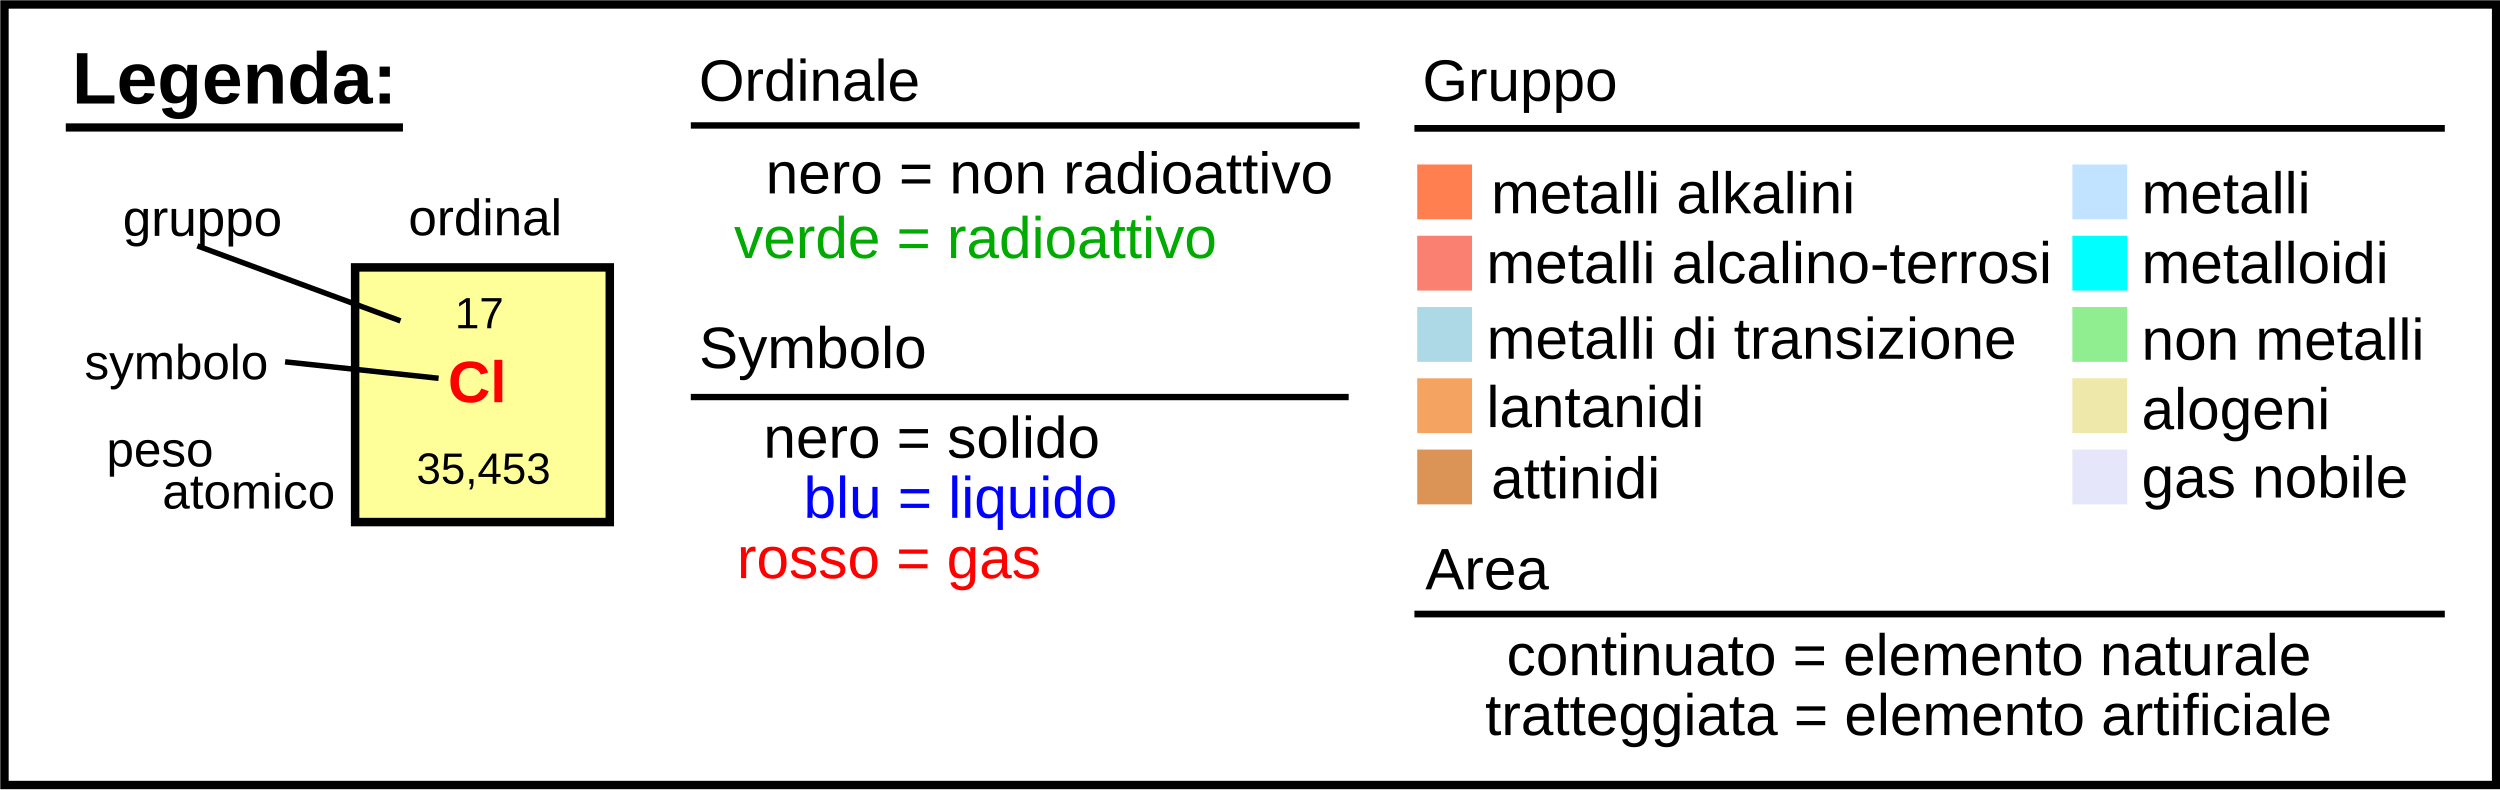
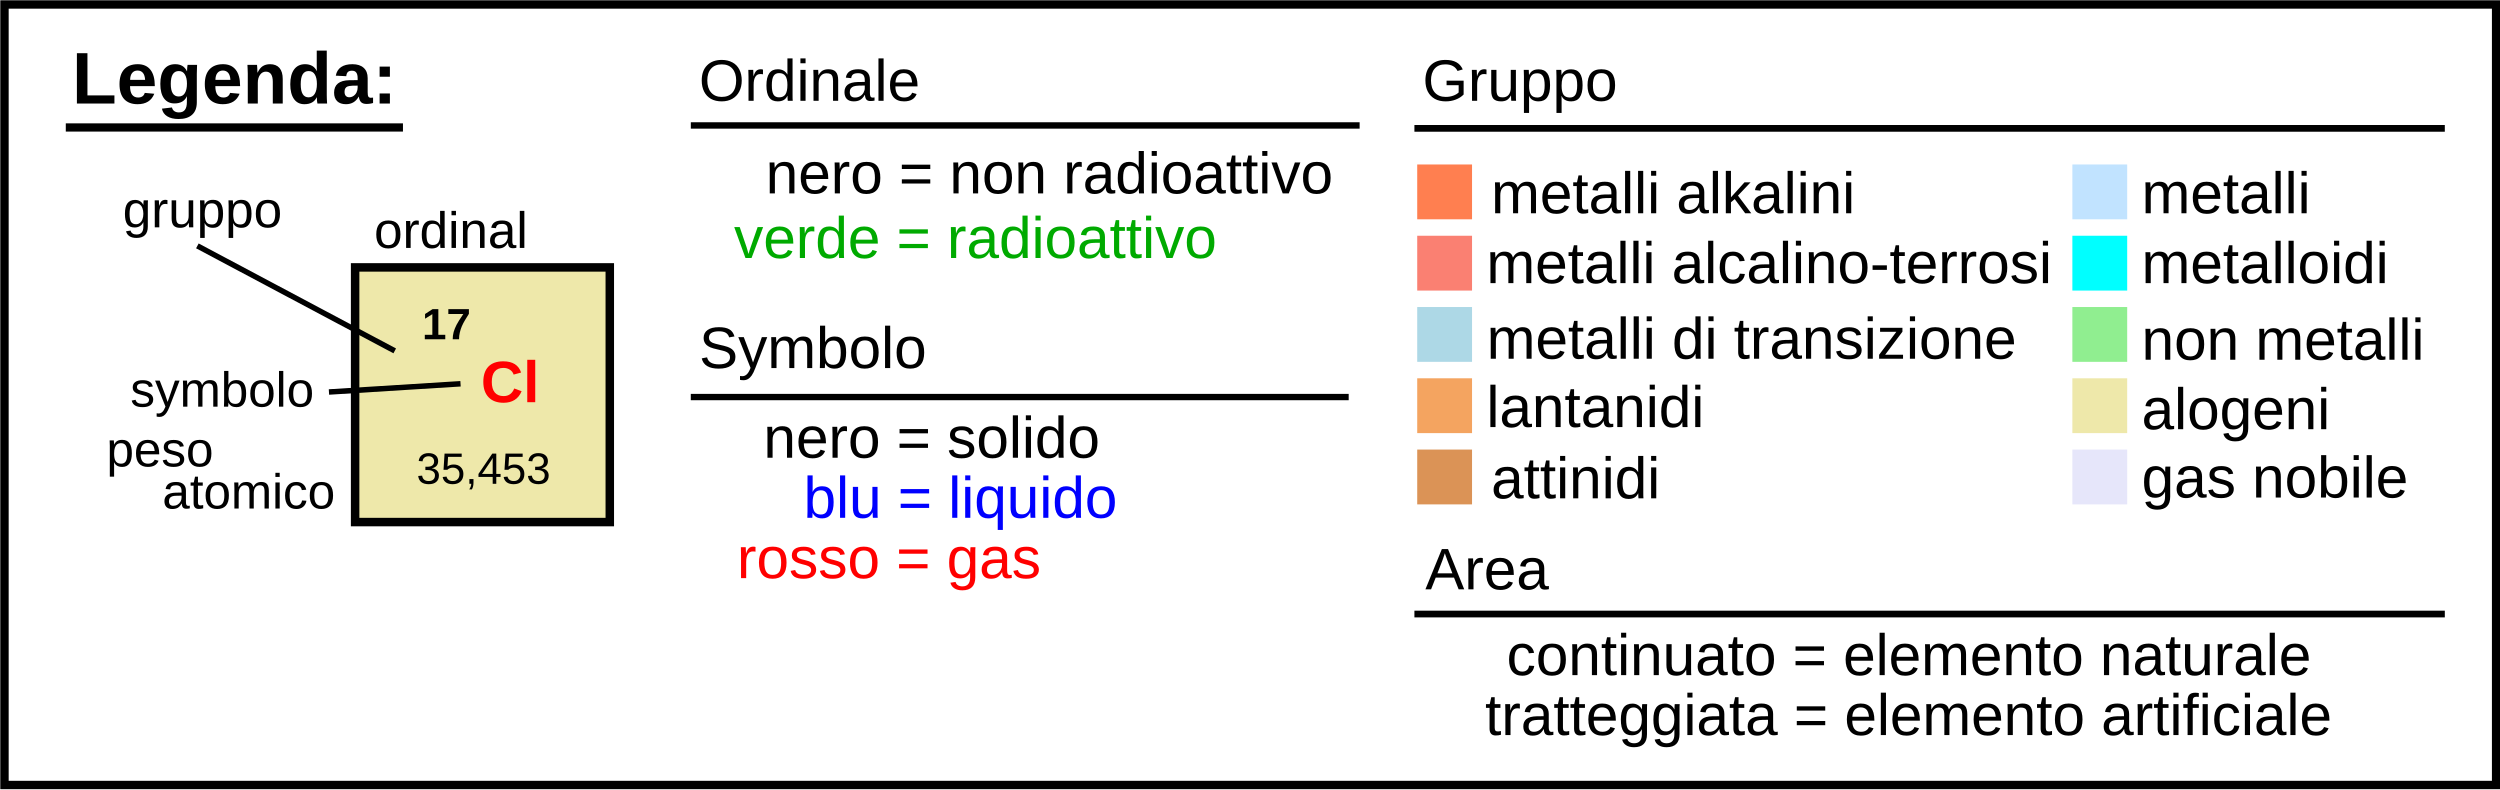
<svg xmlns="http://www.w3.org/2000/svg" width="456" height="144" viewBox="0 0 456 144" version="1.1" id="svg970">
  <defs id="defs964" />
  <g id="layer1" transform="translate(0,-247.8687)">
-     <rect style="font-size:12px;font-family:'Liberation Sans';fill:none;stroke:#000000;stroke-width:1.527;stroke-linecap:square;stroke-miterlimit:4;stroke-dasharray:none" height="142.368" width="454.473" y="248.685" x="0.817" id="LegHintergrund" />
-     <rect id="LegBoxRand" x="64.774" y="296.643" width="46.452" height="46.452" style="font-size:12px;font-family:'Liberation Sans';fill:#ffff99;fill-opacity:1;stroke:#000000;stroke-width:1.548;stroke-linecap:square" />
-     <path style="font-size:12px;font-family:'Liberation Sans';fill:#000000;stroke:#000000;stroke-width:1;stroke-miterlimit:4;stroke-dasharray:none" d="M 73.044,306.4 36,292.717" id="LegLinieSerie" />
-     <text id="text1503" style="font-weight:bold;font-size:9px;font-family:'Liberation Sans', sans-serif;text-anchor:end;fill:#ff0000;stroke:none;stroke-width:0.75;stroke-linecap:square" x="92.387" y="321.226">
-       <tspan style="font-size:10.667px" id="tspan932">Cl</tspan>
-     </text>
-     <text id="text1505" style="font-weight:bold;font-size:9px;font-family:'Liberation Sans', sans-serif;text-anchor:start;fill:#000000;stroke:none;stroke-width:0.75;stroke-linecap:square" x="82.984" y="307.751">
-       <tspan style="font-style:normal;font-variant:normal;font-weight:normal;font-stretch:normal;font-size:8px;font-family:'Liberation Sans', sans-serif;-inkscape-font-specification:'Liberation Sans, sans-serif'" id="tspan934">17</tspan>
-     </text>
-     <text id="text1509" style="font-size:6.75px;font-family:'Liberation Sans', sans-serif;text-anchor:start;fill:#000000;stroke:none;stroke-width:0.75;stroke-linecap:square" x="75.963" y="336.108">
-       <tspan style="font-size:8px" id="tspan930">35,453</tspan>
-     </text>
-     <text id="text1515" style="font-size:9px;font-family:'Liberation Sans', sans-serif;text-anchor:middle;fill:#000000;stroke:none;stroke-width:0.75;stroke-linecap:square" x="88.5" y="290.778">
+     <text id="text1515" style="font-size:9px;font-family:'Liberation Sans', sans-serif;text-anchor:middle;fill:#000000;stroke:none;stroke-width:0.75;stroke-linecap:square" x="82.25" y="293.099">
      <tspan style="font-size:9.333px" id="tspan928">ordinal</tspan>
    </text>
-     <text id="text1517" style="font-size:9px;font-family:'Liberation Sans', sans-serif;text-anchor:end;fill:#000000;stroke:none;stroke-width:0.75;stroke-linecap:square" x="48.929" y="317.037">symbolo</text>
-     <text id="text1525" style="font-size:9px;font-family:'Liberation Sans', sans-serif;text-anchor:middle;fill:#000000;stroke:none;stroke-width:0.75;stroke-linecap:square" x="36.929" y="290.894">
+     <text id="text1525" style="font-size:9px;font-family:'Liberation Sans', sans-serif;text-anchor:middle;fill:#000000;stroke:none;stroke-width:0.75;stroke-linecap:square" x="36.929" y="289.332">
      <tspan id="tspan890" style="font-size:9.333px;stroke-width:0.75">gruppo</tspan>
    </text>
+     <rect id="LegBoxRand-9" x="64.774" y="296.643" width="46.452" height="46.452" style="font-size:12px;font-family:'Liberation Sans';fill:#eee8aa;fill-opacity:1;stroke:#000000;stroke-width:1.548;stroke-linecap:square" />
+     <path style="font-size:12px;font-family:'Liberation Sans';fill:#000000;stroke:#000000;stroke-width:1;stroke-miterlimit:4;stroke-dasharray:none" d="m 72,311.869 -36,-19.152" id="LegLinieSerie-3" />
+     <text id="text1503-6" style="font-weight:bold;font-size:9px;font-family:'Liberation Sans', sans-serif;text-anchor:end;fill:#ff0000;stroke:none;stroke-width:0.75;stroke-linecap:square" x="98.387" y="321.226">
+       <tspan style="font-size:10.667px" id="tspan932-0">Cl</tspan>
+     </text>
+     <text id="text1505-6" style="font-weight:bold;font-size:9px;font-family:'Liberation Sans', sans-serif;text-anchor:start;fill:#000000;stroke:none;stroke-width:0.75;stroke-linecap:square" x="76.984" y="309.751">
+       <tspan style="font-style:normal;font-variant:normal;font-weight:bold;font-stretch:normal;font-size:8px;font-family:'Liberation Sans', sans-serif;-inkscape-font-specification:'Liberation Sans, sans-serif Bold'" id="tspan934-2">17</tspan>
+     </text>
+     <text id="text1509-6" style="font-size:6.75px;font-family:'Liberation Sans', sans-serif;text-anchor:start;fill:#000000;stroke:none;stroke-width:0.75;stroke-linecap:square" x="75.963" y="336.108">
+       <tspan style="font-size:8px" id="tspan930-1">35,453</tspan>
+     </text>
+     <path id="path1106" d="m 84,317.869 -24,1.5" style="font-size:12px;font-family:'Liberation Sans';fill:#000000;stroke:#000000;stroke-width:1;stroke-miterlimit:4;stroke-dasharray:none" />
+     <rect style="font-size:12px;font-family:'Liberation Sans';fill:none;stroke:#000000;stroke-width:1.527;stroke-linecap:square;stroke-miterlimit:4;stroke-dasharray:none" height="142.368" width="454.473" y="248.685" x="0.817" id="LegHintergrund" />
+     <text id="text1517" style="font-size:9px;font-family:'Liberation Sans', sans-serif;text-anchor:end;fill:#000000;stroke:none;stroke-width:0.75;stroke-linecap:square" x="57.289" y="322.037">symbolo</text>
    <text id="text1529" style="font-size:9px;font-family:'Liberation Sans', sans-serif;fill:#000000;stroke:none;stroke-width:0.75;stroke-linecap:square" y="266.251" x="127.495">
      <tspan style="font-size:10.667px" id="tspan1794">Ordinale</tspan>
    </text>
    <line id="line1531" style="font-size:12px;font-family:'Liberation Sans', sans-serif;fill:none;stroke:#000000;stroke-width:1.166;stroke-linecap:square" y2="270.751" x2="247.412" y1="270.751" x1="126.588" />
    <text id="text1537" style="font-style:normal;font-variant:normal;font-weight:normal;font-stretch:normal;font-size:9px;font-family:'Liberation Sans';-inkscape-font-specification:'Liberation Sans, Normal';font-variant-ligatures:normal;font-variant-caps:normal;font-variant-numeric:normal;font-feature-settings:normal;text-align:start;writing-mode:lr-tb;text-anchor:start;fill:#000000;stroke:none;stroke-width:0.75;stroke-linecap:square" x="139.667" y="283.144">
      <tspan id="tspan9444" x="139.667" y="283.144" style="font-size:10.667px;stroke-width:0.75">nero = non radioattivo</tspan>
    </text>
    <text id="text1543" style="font-style:normal;font-variant:normal;font-weight:normal;font-stretch:normal;font-size:9px;font-family:'Liberation Sans';-inkscape-font-specification:'Liberation Sans, Normal';font-variant-ligatures:normal;font-variant-caps:normal;font-variant-numeric:normal;font-feature-settings:normal;text-align:start;writing-mode:lr-tb;text-anchor:start;fill:#00aa00;stroke:none;stroke-width:0.75;stroke-linecap:square" x="133.893" y="294.93">
      <tspan id="tspan9442" x="133.893" y="294.93" style="font-size:10.667px;stroke-width:0.75">verde = radioattivo</tspan>
    </text>
    <text id="text1546" style="font-size:9px;font-family:'Liberation Sans', sans-serif;fill:#000000;stroke:none;stroke-width:0.75;stroke-linecap:square" y="315.001" x="127.516">
      <tspan style="font-size:10.667px" id="tspan1796">Symbolo</tspan>
    </text>
    <line id="line1548" style="font-size:12px;font-family:'Liberation Sans', sans-serif;fill:none;stroke:#000000;stroke-width:1.156;stroke-linecap:square" y2="320.291" x2="245.422" y1="320.291" x1="126.578" />
    <text id="text1554" style="font-style:normal;font-variant:normal;font-weight:normal;font-stretch:normal;font-size:9px;font-family:'Liberation Sans';-inkscape-font-specification:'Liberation Sans, Normal';font-variant-ligatures:normal;font-variant-caps:normal;font-variant-numeric:normal;font-feature-settings:normal;text-align:start;writing-mode:lr-tb;text-anchor:start;fill:#000000;stroke:none;stroke-width:0.75;stroke-linecap:square" x="139.25" y="331.358">
      <tspan id="tspan9463" x="139.25" y="331.358" style="font-size:10.667px;stroke-width:0.75">nero = solido</tspan>
    </text>
    <text id="text1560" style="font-style:normal;font-variant:normal;font-weight:normal;font-stretch:normal;font-size:9px;font-family:'Liberation Sans';-inkscape-font-specification:'Liberation Sans, Normal';font-variant-ligatures:normal;font-variant-caps:normal;font-variant-numeric:normal;font-feature-settings:normal;text-align:start;writing-mode:lr-tb;text-anchor:start;fill:#0000ff;stroke:none;stroke-width:0.75;stroke-linecap:square" x="146.572" y="342.311">
      <tspan id="tspan9465" x="146.572" y="342.311" style="font-size:10.667px;stroke-width:0.75">blu = liquido</tspan>
    </text>
    <text id="text1566" style="font-style:normal;font-variant:normal;font-weight:normal;font-stretch:normal;font-size:9px;font-family:'Liberation Sans';-inkscape-font-specification:'Liberation Sans, Normal';font-variant-ligatures:normal;font-variant-caps:normal;font-variant-numeric:normal;font-feature-settings:normal;text-align:start;writing-mode:lr-tb;text-anchor:start;fill:#ff0000;stroke:none;stroke-width:0.75;stroke-linecap:square" x="134.429" y="353.323">
      <tspan id="tspan9467" x="134.429" y="353.323" style="font-size:10.667px;stroke-width:0.75">rosso = gas</tspan>
    </text>
    <text style="font-size:9px;font-family:'Liberation Sans', sans-serif;fill:#000000;stroke:none;stroke-width:0.75;stroke-linecap:square" id="text1569" y="266.251" x="259.464">
      <tspan style="font-size:10.667px" id="tspan1779">Gruppo</tspan>
    </text>
    <line id="line1571" style="font-size:12px;font-family:'Liberation Sans', sans-serif;fill:none;stroke:#000000;stroke-width:1.225;stroke-linecap:square" y2="271.283" x2="445.321" y1="271.283" x1="258.602" />
    <rect style="font-size:12px;font-family:'Liberation Sans', sans-serif;fill:#ff7f50;fill-opacity:1;stroke:none;stroke-width:1;stroke-linecap:square" id="SmallFarbe01" height="10" width="10" y="277.869" x="258.5" />
    <rect style="font-size:12px;font-family:'Liberation Sans', sans-serif;fill:#fa8072;fill-opacity:1;stroke:none;stroke-width:1;stroke-linecap:square" id="SmallFarbe02" height="10" width="10" y="290.869" x="258.5" />
    <rect style="font-size:12px;font-family:'Liberation Sans', sans-serif;fill:#add8e6;fill-opacity:1;stroke:none;stroke-width:1;stroke-linecap:square" id="SmallFarbe03" height="10" width="10" y="303.869" x="258.5" />
    <rect style="font-size:12px;font-family:'Liberation Sans', sans-serif;fill:#f4a460;fill-opacity:1;stroke:none;stroke-width:1;stroke-linecap:square" id="SmallFarbe04" height="10" width="10" y="316.869" x="258.5" />
    <rect style="font-size:12px;font-family:'Liberation Sans', sans-serif;fill:#db9356;fill-opacity:1;stroke:none;stroke-width:1;stroke-linecap:square" id="SmallFarbe05" height="10" width="10" y="329.869" x="258.5" />
    <rect style="font-size:12px;font-family:'Liberation Sans', sans-serif;fill:#c1e3ff;fill-opacity:1;stroke:none;stroke-width:1;stroke-linecap:square" id="SmallFarbe06" height="10" width="10" y="277.869" x="378" />
    <rect style="font-size:12px;font-family:'Liberation Sans', sans-serif;fill:#00ffff;fill-opacity:1;stroke:none;stroke-width:1;stroke-linecap:square" id="SmallFarbe07" height="10" width="10" y="290.869" x="378" />
    <rect style="font-size:12px;font-family:'Liberation Sans', sans-serif;fill:#90ee90;fill-opacity:1;stroke:none;stroke-width:1;stroke-linecap:square" id="SmallFarbe08" height="10" width="10" y="303.869" x="378" />
    <rect style="font-size:12px;font-family:'Liberation Sans', sans-serif;fill:#eee8aa;fill-opacity:1;stroke:none;stroke-width:1;stroke-linecap:square" id="SmallFarbe09" height="10" width="10" y="316.869" x="378" />
    <rect style="font-size:12px;font-family:'Liberation Sans', sans-serif;fill:#e6e6fa;fill-opacity:1;stroke:none;stroke-width:1;stroke-linecap:square" id="SmallFarbe10" height="10" width="10" y="329.869" x="378" />
    <text style="font-style:normal;font-variant:normal;font-weight:normal;font-stretch:normal;font-size:10.667px;font-family:'Liberation Sans';-inkscape-font-specification:'Liberation Sans, Normal';font-variant-ligatures:normal;font-variant-caps:normal;font-variant-numeric:normal;font-feature-settings:normal;text-align:start;writing-mode:lr-tb;text-anchor:start;fill:#000000;stroke:none;stroke-width:0.75;stroke-linecap:square" id="text1583" y="286.765" x="271.979">metalli alkalini</text>
    <text style="font-style:normal;font-variant:normal;font-weight:normal;font-stretch:normal;font-size:10.667px;font-family:'Liberation Sans';-inkscape-font-specification:'Liberation Sans, Normal';font-variant-ligatures:normal;font-variant-caps:normal;font-variant-numeric:normal;font-feature-settings:normal;text-align:start;writing-mode:lr-tb;text-anchor:start;fill:#000000;stroke:none;stroke-width:0.75;stroke-linecap:square" id="text1585" y="299.515" x="271.125">metalli alcalino-terrosi</text>
    <text style="font-style:normal;font-variant:normal;font-weight:normal;font-stretch:normal;font-size:10.667px;font-family:'Liberation Sans';-inkscape-font-specification:'Liberation Sans, Normal';font-variant-ligatures:normal;font-variant-caps:normal;font-variant-numeric:normal;font-feature-settings:normal;text-align:start;writing-mode:lr-tb;text-anchor:start;fill:#000000;stroke:none;stroke-width:0.75;stroke-linecap:square" id="text1587" y="313.298" x="271.177">metalli di transizione</text>
    <text style="font-style:normal;font-variant:normal;font-weight:normal;font-stretch:normal;font-size:10.667px;font-family:'Liberation Sans';-inkscape-font-specification:'Liberation Sans, Normal';font-variant-ligatures:normal;font-variant-caps:normal;font-variant-numeric:normal;font-feature-settings:normal;text-align:start;writing-mode:lr-tb;text-anchor:start;fill:#000000;stroke:none;stroke-width:0.75;stroke-linecap:square" id="text1589" y="325.765" x="271.125">lantanidi</text>
    <text style="font-style:normal;font-variant:normal;font-weight:normal;font-stretch:normal;font-size:10.667px;font-family:'Liberation Sans';-inkscape-font-specification:'Liberation Sans, Normal';font-variant-ligatures:normal;font-variant-caps:normal;font-variant-numeric:normal;font-feature-settings:normal;text-align:start;writing-mode:lr-tb;text-anchor:start;fill:#000000;stroke:none;stroke-width:0.75;stroke-linecap:square" id="text1591" y="338.765" x="271.979">attinidi</text>
    <text style="font-style:normal;font-variant:normal;font-weight:normal;font-stretch:normal;font-size:10.667px;font-family:'Liberation Sans';-inkscape-font-specification:'Liberation Sans, Normal';font-variant-ligatures:normal;font-variant-caps:normal;font-variant-numeric:normal;font-feature-settings:normal;text-align:start;writing-mode:lr-tb;text-anchor:start;fill:#000000;stroke:none;stroke-width:0.75;stroke-linecap:square" id="text1593" y="286.765" x="390.625">metalli</text>
    <text style="font-style:normal;font-variant:normal;font-weight:normal;font-stretch:normal;font-size:10.667px;font-family:'Liberation Sans';-inkscape-font-specification:'Liberation Sans, Normal';font-variant-ligatures:normal;font-variant-caps:normal;font-variant-numeric:normal;font-feature-settings:normal;text-align:start;writing-mode:lr-tb;text-anchor:start;fill:#000000;stroke:none;stroke-width:0.75;stroke-linecap:square" id="text1595" y="299.515" x="390.625">metalloidi</text>
    <text style="font-style:normal;font-variant:normal;font-weight:normal;font-stretch:normal;font-size:10.667px;font-family:'Liberation Sans';-inkscape-font-specification:'Liberation Sans, Normal';font-variant-ligatures:normal;font-variant-caps:normal;font-variant-numeric:normal;font-feature-settings:normal;text-align:start;writing-mode:lr-tb;text-anchor:start;fill:#000000;stroke:none;stroke-width:0.75;stroke-linecap:square" id="text1597" y="313.479" x="390.625">non metalli</text>
    <text style="font-style:normal;font-variant:normal;font-weight:normal;font-stretch:normal;font-size:10.667px;font-family:'Liberation Sans';-inkscape-font-specification:'Liberation Sans, Normal';font-variant-ligatures:normal;font-variant-caps:normal;font-variant-numeric:normal;font-feature-settings:normal;text-align:start;writing-mode:lr-tb;text-anchor:start;fill:#000000;stroke:none;stroke-width:0.75;stroke-linecap:square" id="text1599" y="326.155" x="390.625">alogeni</text>
    <text style="font-style:normal;font-variant:normal;font-weight:normal;font-stretch:normal;font-size:10.667px;font-family:'Liberation Sans';-inkscape-font-specification:'Liberation Sans, Normal';font-variant-ligatures:normal;font-variant-caps:normal;font-variant-numeric:normal;font-feature-settings:normal;text-align:start;writing-mode:lr-tb;text-anchor:start;fill:#000000;stroke:none;stroke-width:0.75;stroke-linecap:square" id="text1601" y="338.619" x="390.625">gas nobile</text>
    <text id="text1604" style="font-size:9px;font-family:'Liberation Sans', sans-serif;fill:#000000;stroke:none;stroke-width:0.75;stroke-linecap:square" y="355.369" x="259.979">
      <tspan id="tspan1781" style="font-size:10.667px">Area</tspan>
    </text>
    <line id="line1606" style="font-size:12px;font-family:'Liberation Sans', sans-serif;fill:none;stroke:#000000;stroke-width:1.225;stroke-linecap:square" y2="359.869" x2="445.321" y1="359.869" x1="258.602" />
    <text id="text1612" style="font-style:normal;font-variant:normal;font-weight:normal;font-stretch:normal;font-size:9px;font-family:'Liberation Sans';-inkscape-font-specification:'Liberation Sans, Normal';font-variant-ligatures:normal;font-variant-caps:normal;font-variant-numeric:normal;font-feature-settings:normal;text-align:start;writing-mode:lr-tb;text-anchor:start;fill:#000000;stroke:none;stroke-width:0.75;stroke-linecap:square" x="274.802" y="371.012">
      <tspan id="tspan9426" x="274.802" y="371.012" style="font-size:10.667px;stroke-width:0.75">continuato = elemento naturale</tspan>
    </text>
    <text id="text1618" style="font-style:normal;font-variant:normal;font-weight:normal;font-stretch:normal;font-size:9px;font-family:'Liberation Sans';-inkscape-font-specification:'Liberation Sans, Normal';font-variant-ligatures:normal;font-variant-caps:normal;font-variant-numeric:normal;font-feature-settings:normal;text-align:start;writing-mode:lr-tb;text-anchor:start;fill:#000000;stroke:none;stroke-width:0.75;stroke-linecap:square" x="270.882" y="381.943">
      <tspan id="tspan9428" x="270.882" y="381.943" style="font-size:10.667px;stroke-width:0.75">tratteggiata = elemento artificiale</tspan>
    </text>
    <text x="42.77" y="266.751" style="font-weight:bold;font-size:12px;font-family:'Liberation Sans', sans-serif;text-anchor:middle;fill:#000000;stroke:none;stroke-width:0.75;stroke-linecap:square" id="text1488">
      <tspan id="tspan888" style="font-size:13.333px;stroke-width:0.75">Legenda:</tspan>
    </text>
    <line x1="12.75" y1="271.119" x2="72.75" y2="271.119" style="font-weight:bold;font-size:16px;font-family:'Liberation Sans', sans-serif;fill:none;stroke:#000000;stroke-width:1.5;stroke-linecap:square" id="line1490" />
    <text xml:space="preserve" style="font-style:normal;font-variant:normal;font-weight:normal;font-stretch:normal;font-size:12px;line-height:1.25;font-family:'Liberation Sans';-inkscape-font-specification:'Liberation Sans';font-variant-ligatures:normal;font-variant-caps:normal;font-variant-numeric:normal;font-feature-settings:normal;text-align:start;letter-spacing:0px;word-spacing:0px;writing-mode:lr-tb;text-anchor:start;fill:#000000;fill-opacity:1;stroke:none" x="30" y="331.869" id="text904">
      <tspan id="tspan902" x="30" y="342.678" />
    </text>
    <text xml:space="preserve" style="font-style:normal;font-variant:normal;font-weight:normal;font-stretch:normal;font-size:12px;line-height:1.25;font-family:'Liberation Sans';-inkscape-font-specification:'Liberation Sans';font-variant-ligatures:normal;font-variant-caps:normal;font-variant-numeric:normal;font-feature-settings:normal;text-align:start;letter-spacing:0px;word-spacing:0px;writing-mode:lr-tb;text-anchor:start;fill:#000000;fill-opacity:1;stroke:none" x="20" y="351.869" id="text947">
      <tspan id="tspan945" x="20" y="362.678" />
    </text>
    <rect style="opacity:1;fill:none;fill-opacity:1;stroke:none;stroke-width:1;stroke-linecap:round;stroke-linejoin:round;stroke-miterlimit:4;stroke-dasharray:none;stroke-opacity:1" id="rect985" width="48" height="21" x="16" y="355.869" />
    <text xml:space="preserve" style="font-style:normal;font-variant:normal;font-weight:normal;font-stretch:normal;font-size:8px;line-height:1.25;font-family:'Liberation Sans';-inkscape-font-specification:'Liberation Sans';font-variant-ligatures:normal;font-variant-caps:normal;font-variant-numeric:normal;font-feature-settings:normal;text-align:start;letter-spacing:0px;word-spacing:0px;writing-mode:lr-tb;text-anchor:start;fill:#000000;fill-opacity:1;stroke:none" x="19.42" y="332.94" id="text1017">
      <tspan id="tspan1015" x="19.42" y="332.94" style="font-size:9px">peso</tspan>
    </text>
    <text xml:space="preserve" style="font-style:normal;font-variant:normal;font-weight:normal;font-stretch:normal;font-size:8px;line-height:1.25;font-family:'Liberation Sans';-inkscape-font-specification:'Liberation Sans';font-variant-ligatures:normal;font-variant-caps:normal;font-variant-numeric:normal;font-feature-settings:normal;text-align:start;letter-spacing:0px;word-spacing:0px;writing-mode:lr-tb;text-anchor:start;fill:#000000;fill-opacity:1;stroke:none" x="29.618" y="340.619" id="text1017-3">
      <tspan id="tspan1015-6" x="29.618" y="340.619" style="font-size:9px">atomico</tspan>
    </text>
-     <path style="font-size:12px;font-family:'Liberation Sans';fill:#000000;stroke:#000000;stroke-width:1;stroke-miterlimit:4;stroke-dasharray:none" d="m 80,316.869 -28,-3" id="LegLinieSerie-7" />
    <text xml:space="preserve" style="font-style:normal;font-variant:normal;font-weight:normal;font-stretch:normal;font-size:8px;line-height:1.25;font-family:'Liberation Sans';-inkscape-font-specification:'Liberation Sans';font-variant-ligatures:normal;font-variant-caps:normal;font-variant-numeric:normal;font-feature-settings:normal;text-align:start;letter-spacing:0px;word-spacing:0px;writing-mode:lr-tb;text-anchor:start;fill:#000000;fill-opacity:1;stroke:none" x="315" y="307.869" id="text1058">
      <tspan id="tspan1056" x="315" y="307.869"> </tspan>
    </text>
    <text xml:space="preserve" style="font-style:normal;font-variant:normal;font-weight:normal;font-stretch:normal;font-size:8px;line-height:1.25;font-family:'Liberation Sans';-inkscape-font-specification:'Liberation Sans';font-variant-ligatures:normal;font-variant-caps:normal;font-variant-numeric:normal;font-feature-settings:normal;text-align:start;letter-spacing:0px;word-spacing:0px;writing-mode:lr-tb;text-anchor:start;fill:#000000;fill-opacity:1;stroke:none" x="196" y="336.869" id="text1238">
      <tspan id="tspan1236" x="196" y="344.075" />
    </text>
  </g>
</svg>
